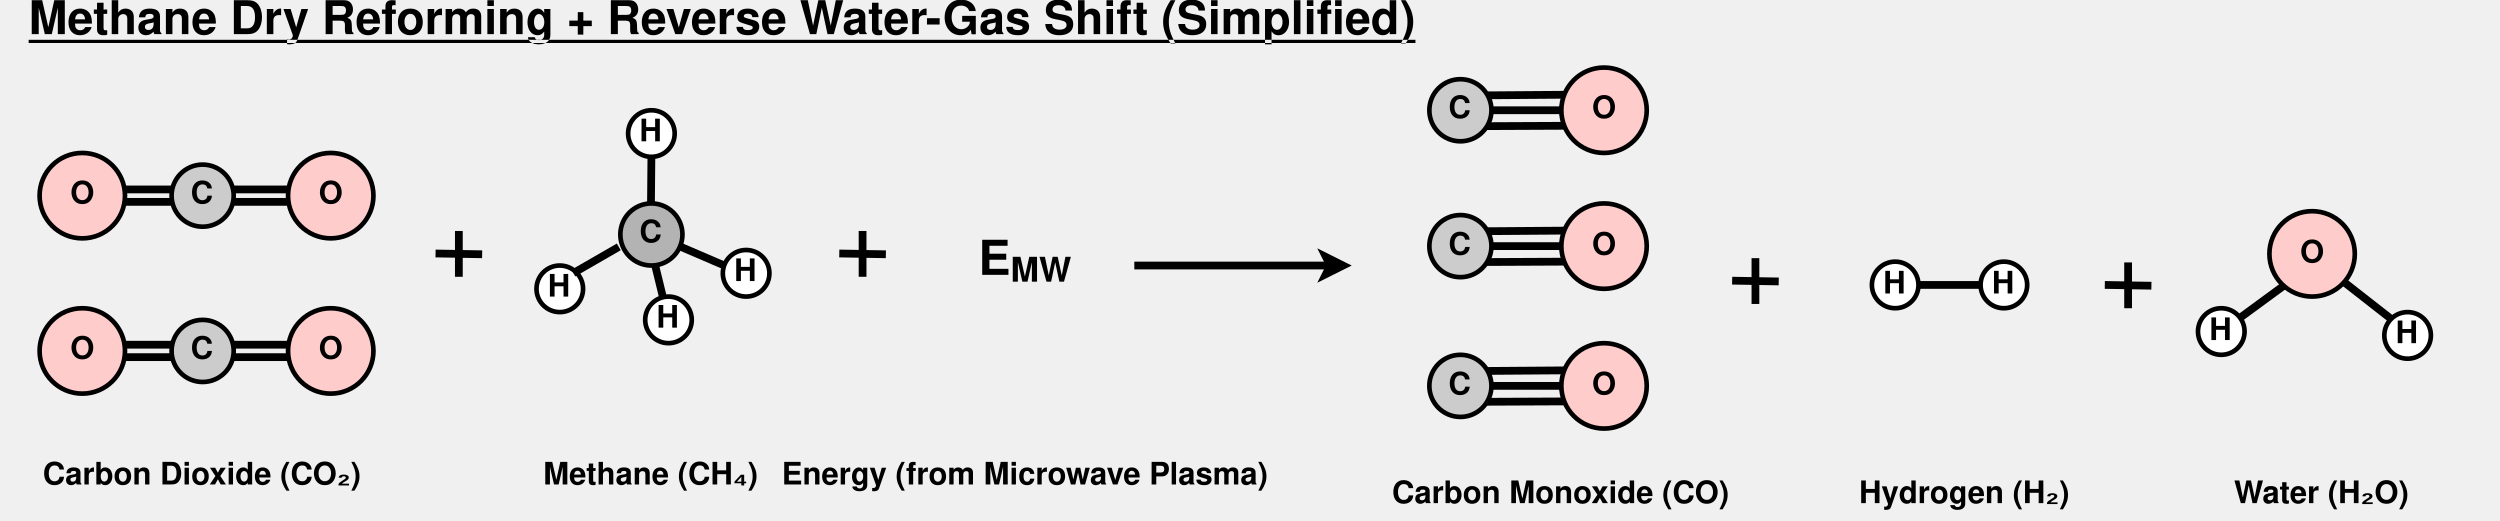
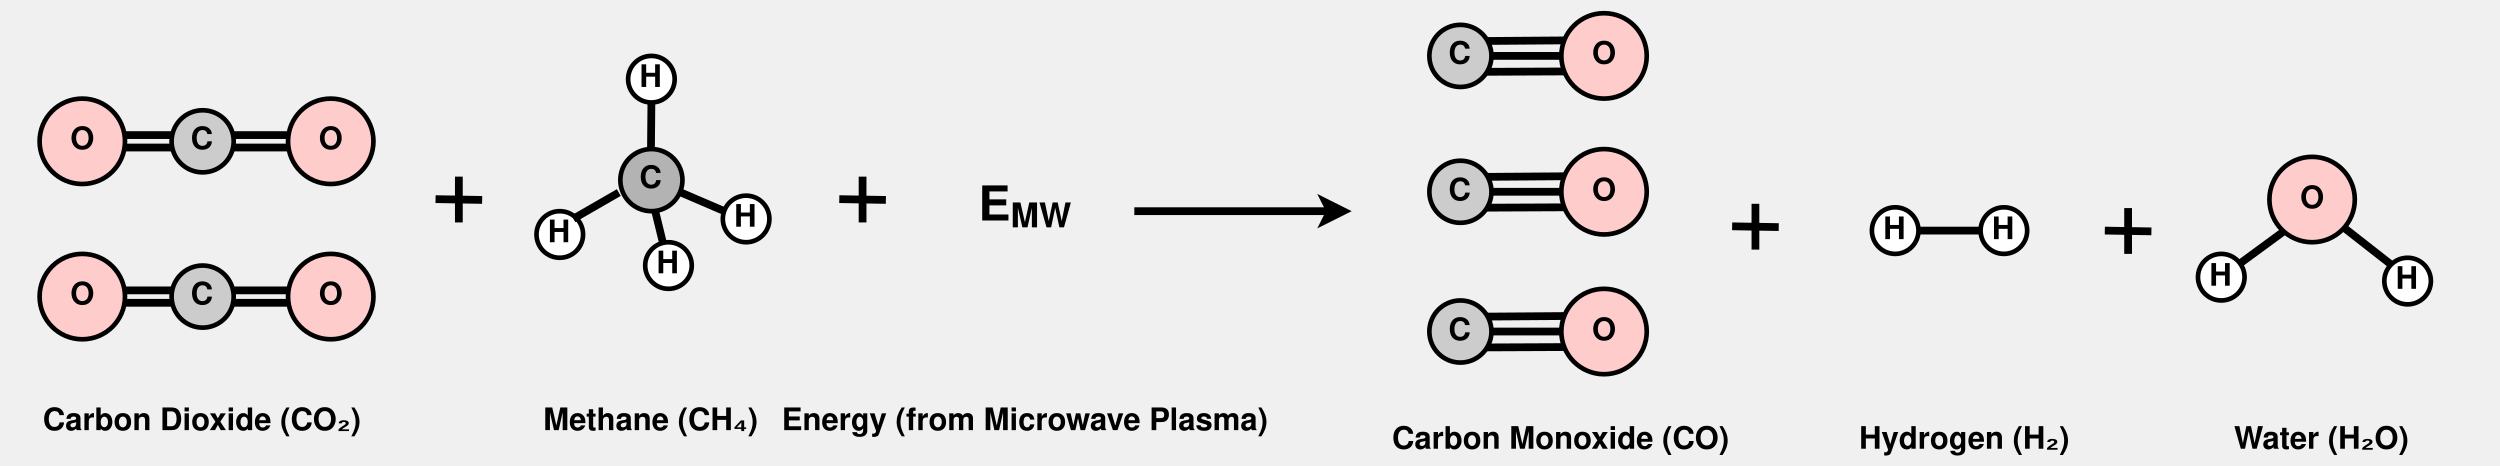
- <svg xmlns="http://www.w3.org/2000/svg" style="background: transparent; background-color: transparent; color-scheme: light dark;" version="1.1" width="1610px" height="335px" viewBox="0 0 1610 335">
+ <svg xmlns="http://www.w3.org/2000/svg" style="background: transparent; background-color: transparent; color-scheme: light dark;" version="1.1" width="1610px" height="300px" viewBox="0 0 1610 300">
  <defs />
  <g>
    <g data-cell-id="0">
-       <g data-cell-id="1">
+       <g data-cell-id="1" transform="translate(0,-35)">
        <g data-cell-id="JdcGAwv88kcR1m0-AuM4-11">
          <g transform="translate(0.5,0.5)">
            <path d="M 150 121.5 L 185 121.5 M 185 129.5 L 150 129.5 M 185 129.5" fill="none" stroke="#000000" stroke-width="5" stroke-miterlimit="10" pointer-events="all" />
          </g>
        </g>
        <g data-cell-id="JdcGAwv88kcR1m0-AuM4-1">
          <g transform="translate(0.5,0.5)">
            <ellipse cx="130" cy="125.5" rx="20" ry="20" fill="#cccccc" stroke="#000000" stroke-width="3" pointer-events="all" />
          </g>
          <g>
            <text x="130" y="131" fill="#000000" font-family="Helvetica" font-size="20px" font-weight="bold" text-anchor="middle">C</text>
-           </g>
-         </g>
-         <g data-cell-id="JdcGAwv88kcR1m0-AuM4-3">
-           <g transform="translate(0.5,0.5)">
-             <rect x="0" y="3" width="930" height="30" fill="none" stroke="none" pointer-events="all" />
-           </g>
-           <g>
-             <text x="465" y="22" fill="#000000" font-family="Helvetica" font-size="30px" font-weight="bold" text-anchor="middle" text-decoration="underline">Methane Dry Reforming + Reverse Water-Gas Shift (Simplified)</text>
          </g>
        </g>
        <g data-cell-id="JdcGAwv88kcR1m0-AuM4-10">
          <g transform="translate(0.5,0.5)">
            <path d="M 80 121.5 L 110 121.5 M 110 129.5 L 80 129.5 M 110 129.5" fill="none" stroke="#000000" stroke-width="5" stroke-miterlimit="10" pointer-events="all" />
          </g>
        </g>
        <g data-cell-id="JdcGAwv88kcR1m0-AuM4-5">
          <g transform="translate(0.5,0.5)">
            <ellipse cx="52.5" cy="125.5" rx="27.5" ry="27.5" fill="#ffcccc" stroke="#000000" stroke-width="3" pointer-events="all" />
          </g>
          <g>
            <text x="53" y="131" fill="#000000" font-family="Helvetica" font-size="20px" font-weight="bold" text-anchor="middle">O</text>
          </g>
        </g>
        <g data-cell-id="JdcGAwv88kcR1m0-AuM4-12">
          <g transform="translate(0.5,0.5)">
            <rect x="15" y="293" width="230" height="30" fill="none" stroke="none" pointer-events="all" />
          </g>
          <g>
            <text x="130" y="312" fill="#000000" font-family="Helvetica" font-size="20px" font-weight="bold" text-anchor="middle">Carbon Dioxide (CO₂)</text>
          </g>
        </g>
        <g data-cell-id="JdcGAwv88kcR1m0-AuM4-16">
          <g transform="translate(0.5,0.5)">
            <ellipse cx="360" cy="185.5" rx="15" ry="15" fill="#ffffff" stroke="#000000" stroke-width="3" pointer-events="all" />
          </g>
          <g>
            <text x="360" y="191" fill="#000000" font-family="Helvetica" font-size="20px" font-weight="bold" text-anchor="middle">H</text>
          </g>
        </g>
        <g data-cell-id="JdcGAwv88kcR1m0-AuM4-18">
          <g transform="translate(0.5,0.5)">
            <path d="M 368.73 175.37 L 398 158.5" fill="none" stroke="#000000" stroke-width="5" stroke-miterlimit="10" pointer-events="stroke" />
          </g>
        </g>
        <g data-cell-id="JdcGAwv88kcR1m0-AuM4-21">
          <g transform="translate(0.5,0.5)">
            <path d="M 426.44 190.93 L 419 160.5" fill="none" stroke="#000000" stroke-width="5" stroke-miterlimit="10" pointer-events="stroke" />
          </g>
        </g>
        <g data-cell-id="JdcGAwv88kcR1m0-AuM4-14">
          <g transform="translate(0.5,0.5)">
            <ellipse cx="419" cy="150.5" rx="20" ry="20" fill="#b3b3b3" stroke="#000000" stroke-width="3" pointer-events="all" />
          </g>
          <g>
            <text x="419" y="156" fill="#000000" font-family="Helvetica" font-size="20px" font-weight="bold" text-anchor="middle">C</text>
          </g>
        </g>
        <g data-cell-id="JdcGAwv88kcR1m0-AuM4-17">
          <g transform="translate(0.5,0.5)">
            <ellipse cx="430" cy="205.5" rx="15" ry="15" fill="#ffffff" stroke="#000000" stroke-width="3" pointer-events="all" />
          </g>
          <g>
            <text x="430" y="211" fill="#000000" font-family="Helvetica" font-size="20px" font-weight="bold" text-anchor="middle">H</text>
          </g>
        </g>
        <g data-cell-id="JdcGAwv88kcR1m0-AuM4-22">
          <g transform="translate(0.5,0.5)">
            <path d="M 469.88 172.17 L 437.44 158.24" fill="none" stroke="#000000" stroke-width="5" stroke-miterlimit="10" pointer-events="stroke" />
          </g>
        </g>
        <g data-cell-id="JdcGAwv88kcR1m0-AuM4-23">
          <g transform="translate(0.5,0.5)">
            <path d="M 418.73 130.5 L 419 100.5" fill="none" stroke="#000000" stroke-width="5" stroke-miterlimit="10" pointer-events="stroke" />
          </g>
        </g>
        <g data-cell-id="JdcGAwv88kcR1m0-AuM4-27">
          <g transform="translate(0.5,0.5)">
            <ellipse cx="480" cy="175.5" rx="15" ry="15" fill="#ffffff" stroke="#000000" stroke-width="3" pointer-events="all" />
          </g>
          <g>
            <text x="480" y="181" fill="#000000" font-family="Helvetica" font-size="20px" font-weight="bold" text-anchor="middle">H</text>
          </g>
        </g>
        <g data-cell-id="JdcGAwv88kcR1m0-AuM4-28">
          <g transform="translate(0.5,0.5)">
            <ellipse cx="419" cy="85.5" rx="15" ry="15" fill="#ffffff" stroke="#000000" stroke-width="3" pointer-events="all" />
          </g>
          <g>
            <text x="419" y="91" fill="#000000" font-family="Helvetica" font-size="20px" font-weight="bold" text-anchor="middle">H</text>
          </g>
        </g>
        <g data-cell-id="JdcGAwv88kcR1m0-AuM4-29">
          <g transform="translate(0.5,0.5)">
            <ellipse cx="212.5" cy="125.5" rx="27.5" ry="27.5" fill="#ffcccc" stroke="#000000" stroke-width="3" pointer-events="all" />
          </g>
          <g>
            <text x="213" y="131" fill="#000000" font-family="Helvetica" font-size="20px" font-weight="bold" text-anchor="middle">O</text>
          </g>
        </g>
        <g data-cell-id="JdcGAwv88kcR1m0-AuM4-30">
          <g transform="translate(0.5,0.5)">
            <rect x="319" y="293" width="200" height="30" fill="none" stroke="none" pointer-events="all" />
          </g>
          <g>
            <text x="419" y="312" fill="#000000" font-family="Helvetica" font-size="20px" font-weight="bold" text-anchor="middle">Methane (CH₄)</text>
          </g>
        </g>
        <g data-cell-id="JdcGAwv88kcR1m0-AuM4-32">
          <g transform="translate(0.5,0.5)">
            <path d="M 730 170.5 L 856.16 170.5" fill="none" stroke="#000000" stroke-width="5" stroke-miterlimit="10" pointer-events="stroke" />
            <path d="M 864.41 170.5 L 853.41 176 L 856.16 170.5 L 853.41 165 Z" fill="#000000" stroke="#000000" stroke-width="5" stroke-miterlimit="10" pointer-events="all" />
          </g>
        </g>
        <g data-cell-id="JdcGAwv88kcR1m0-AuM4-33">
          <g transform="translate(0.5,0.5)">
            <rect x="560" y="293" width="200" height="30" fill="none" stroke="none" pointer-events="all" />
          </g>
          <g>
            <text x="660" y="312" fill="#000000" font-family="Helvetica" font-size="20px" font-weight="bold" text-anchor="middle">Energy (from Microwave Plasma)</text>
          </g>
        </g>
        <g data-cell-id="JdcGAwv88kcR1m0-AuM4-37">
          <g transform="translate(0.5,0.5)">
            <path d="M 955.68 238.4 L 1010 238" fill="none" stroke="#000000" stroke-width="5" stroke-miterlimit="10" pointer-events="stroke" />
          </g>
        </g>
        <g data-cell-id="JdcGAwv88kcR1m0-AuM4-38">
          <g transform="translate(0.5,0.5)">
            <path d="M 960 248 L 1005 248" fill="none" stroke="#000000" stroke-width="5" stroke-miterlimit="10" pointer-events="stroke" />
          </g>
        </g>
        <g data-cell-id="JdcGAwv88kcR1m0-AuM4-39">
          <g transform="translate(0.5,0.5)">
            <path d="M 956.84 258.24 L 1009 258" fill="none" stroke="#000000" stroke-width="5" stroke-miterlimit="10" pointer-events="stroke" />
          </g>
        </g>
        <g data-cell-id="JdcGAwv88kcR1m0-AuM4-36">
          <g transform="translate(0.5,0.5)">
            <ellipse cx="1032.5" cy="248" rx="27.5" ry="27.5" fill="#ffcccc" stroke="#000000" stroke-width="3" pointer-events="all" />
          </g>
          <g>
            <text x="1033" y="254" fill="#000000" font-family="Helvetica" font-size="20px" font-weight="bold" text-anchor="middle">O</text>
          </g>
        </g>
        <g data-cell-id="JdcGAwv88kcR1m0-AuM4-35">
          <g transform="translate(0.5,0.5)">
            <ellipse cx="940" cy="248" rx="20" ry="20" fill="#cccccc" stroke="#000000" stroke-width="3" pointer-events="all" />
          </g>
          <g>
            <text x="940" y="254" fill="#000000" font-family="Helvetica" font-size="20px" font-weight="bold" text-anchor="middle">C</text>
          </g>
        </g>
        <g data-cell-id="JdcGAwv88kcR1m0-AuM4-40">
          <g transform="translate(0.5,0.5)">
            <rect x="890" y="305" width="230" height="30" fill="none" stroke="none" pointer-events="all" />
          </g>
          <g>
            <text x="1005" y="324" fill="#000000" font-family="Helvetica" font-size="20px" font-weight="bold" text-anchor="middle">Carbon Monoxide (CO)</text>
          </g>
        </g>
        <g data-cell-id="JdcGAwv88kcR1m0-AuM4-46">
          <g transform="translate(0.5,0.5)">
            <ellipse cx="1220" cy="183" rx="15" ry="15" fill="#ffffff" stroke="#000000" stroke-width="3" pointer-events="all" />
          </g>
          <g>
            <text x="1220" y="189" fill="#000000" font-family="Helvetica" font-size="20px" font-weight="bold" text-anchor="middle">H</text>
          </g>
        </g>
        <g data-cell-id="JdcGAwv88kcR1m0-AuM4-47">
          <g transform="translate(0.5,0.5)">
            <path d="M 1275 183 L 1235 183" fill="none" stroke="#000000" stroke-width="5" stroke-miterlimit="10" pointer-events="stroke" />
          </g>
        </g>
        <g data-cell-id="JdcGAwv88kcR1m0-AuM4-49">
          <g transform="translate(0.5,0.5)">
            <ellipse cx="1290" cy="183" rx="15" ry="15" fill="#ffffff" stroke="#000000" stroke-width="3" pointer-events="all" />
          </g>
          <g>
            <text x="1290" y="189" fill="#000000" font-family="Helvetica" font-size="20px" font-weight="bold" text-anchor="middle">H</text>
          </g>
        </g>
        <g data-cell-id="JdcGAwv88kcR1m0-AuM4-50">
          <g transform="translate(0.5,0.5)">
            <rect x="1150" y="305" width="230" height="30" fill="none" stroke="none" pointer-events="all" />
          </g>
          <g>
            <text x="1265" y="324" fill="#000000" font-family="Helvetica" font-size="20px" font-weight="bold" text-anchor="middle">Hydrogen (H₂)</text>
          </g>
        </g>
        <g data-cell-id="JdcGAwv88kcR1m0-AuM4-51">
          <g transform="translate(0.5,0.5)">
            <rect x="1380" y="305" width="230" height="30" fill="none" stroke="none" pointer-events="all" />
          </g>
          <g>
            <text x="1495" y="324" fill="#000000" font-family="Helvetica" font-size="20px" font-weight="bold" text-anchor="middle">Water (H₂O)</text>
          </g>
        </g>
        <g data-cell-id="JdcGAwv88kcR1m0-AuM4-52">
          <g transform="translate(0.5,0.5)">
            <ellipse cx="1430" cy="213" rx="15" ry="15" fill="#ffffff" stroke="#000000" stroke-width="3" pointer-events="all" />
          </g>
          <g>
            <text x="1430" y="219" fill="#000000" font-family="Helvetica" font-size="20px" font-weight="bold" text-anchor="middle">H</text>
          </g>
        </g>
        <g data-cell-id="JdcGAwv88kcR1m0-AuM4-54">
          <g transform="translate(0.5,0.5)">
            <ellipse cx="1550" cy="215.5" rx="15" ry="15" fill="#ffffff" stroke="#000000" stroke-width="3" pointer-events="all" />
          </g>
          <g>
            <text x="1550" y="221" fill="#000000" font-family="Helvetica" font-size="20px" font-weight="bold" text-anchor="middle">H</text>
          </g>
        </g>
        <g data-cell-id="JdcGAwv88kcR1m0-AuM4-56">
          <g transform="translate(0.5,0.5)">
            <path d="M 1475 180 L 1442.1 204.13" fill="none" stroke="#000000" stroke-width="5" stroke-miterlimit="10" pointer-events="stroke" />
          </g>
        </g>
        <g data-cell-id="JdcGAwv88kcR1m0-AuM4-57">
          <g transform="translate(0.5,0.5)">
            <path d="M 1505 178 L 1539.39 204.89" fill="none" stroke="#000000" stroke-width="5" stroke-miterlimit="10" pointer-events="stroke" />
          </g>
        </g>
        <g data-cell-id="JdcGAwv88kcR1m0-AuM4-55">
          <g transform="translate(0.5,0.5)">
            <ellipse cx="1488.5" cy="163" rx="27.5" ry="27.5" fill="#ffcccc" stroke="#000000" stroke-width="3" pointer-events="all" />
          </g>
          <g>
            <text x="1489" y="169" fill="#000000" font-family="Helvetica" font-size="20px" font-weight="bold" text-anchor="middle">O</text>
          </g>
        </g>
        <g data-cell-id="JdcGAwv88kcR1m0-AuM4-59">
          <g transform="translate(0.5,0.5)">
            <path d="M 1130 195.25 L 1130 165.75" fill="none" stroke="#000000" stroke-width="5" stroke-miterlimit="10" pointer-events="stroke" />
          </g>
        </g>
        <g data-cell-id="JdcGAwv88kcR1m0-AuM4-60">
          <g transform="translate(0.5,0.5)">
            <path d="M 1115 180.25 L 1145 180.75" fill="none" stroke="#000000" stroke-width="5" stroke-miterlimit="10" pointer-events="stroke" />
          </g>
        </g>
        <g data-cell-id="JdcGAwv88kcR1m0-AuM4-61">
          <g transform="translate(0.5,0.5)">
            <path d="M 1370 198 L 1370 168.5" fill="none" stroke="#000000" stroke-width="5" stroke-miterlimit="10" pointer-events="stroke" />
          </g>
        </g>
        <g data-cell-id="JdcGAwv88kcR1m0-AuM4-62">
          <g transform="translate(0.5,0.5)">
            <path d="M 1355 183 L 1385 183.5" fill="none" stroke="#000000" stroke-width="5" stroke-miterlimit="10" pointer-events="stroke" />
          </g>
        </g>
        <g data-cell-id="JdcGAwv88kcR1m0-AuM4-63">
          <g transform="translate(0.5,0.5)">
            <path d="M 295 177.75 L 295 148.25" fill="none" stroke="#000000" stroke-width="5" stroke-miterlimit="10" pointer-events="stroke" />
          </g>
        </g>
        <g data-cell-id="JdcGAwv88kcR1m0-AuM4-64">
          <g transform="translate(0.5,0.5)">
            <path d="M 280 162.75 L 310 163.25" fill="none" stroke="#000000" stroke-width="5" stroke-miterlimit="10" pointer-events="stroke" />
          </g>
        </g>
        <g data-cell-id="JdcGAwv88kcR1m0-AuM4-65">
          <g transform="translate(0.5,0.5)">
            <path d="M 555 177.75 L 555 148.25" fill="none" stroke="#000000" stroke-width="5" stroke-miterlimit="10" pointer-events="stroke" />
          </g>
        </g>
        <g data-cell-id="JdcGAwv88kcR1m0-AuM4-66">
          <g transform="translate(0.5,0.5)">
            <path d="M 540 162.75 L 570 163.25" fill="none" stroke="#000000" stroke-width="5" stroke-miterlimit="10" pointer-events="stroke" />
          </g>
        </g>
        <g data-cell-id="JdcGAwv88kcR1m0-AuM4-71">
          <g transform="translate(0.5,0.5)">
            <path d="M 150 221.5 L 185 221.5 M 185 229.5 L 150 229.5 M 185 229.5" fill="none" stroke="#000000" stroke-width="5" stroke-miterlimit="10" pointer-events="all" />
          </g>
        </g>
        <g data-cell-id="JdcGAwv88kcR1m0-AuM4-72">
          <g transform="translate(0.5,0.5)">
            <ellipse cx="130" cy="225.5" rx="20" ry="20" fill="#cccccc" stroke="#000000" stroke-width="3" pointer-events="all" />
          </g>
          <g>
            <text x="130" y="231" fill="#000000" font-family="Helvetica" font-size="20px" font-weight="bold" text-anchor="middle">C</text>
          </g>
        </g>
        <g data-cell-id="JdcGAwv88kcR1m0-AuM4-73">
          <g transform="translate(0.5,0.5)">
            <path d="M 80 221.5 L 110 221.5 M 110 229.5 L 80 229.5 M 110 229.5" fill="none" stroke="#000000" stroke-width="5" stroke-miterlimit="10" pointer-events="all" />
          </g>
        </g>
        <g data-cell-id="JdcGAwv88kcR1m0-AuM4-74">
          <g transform="translate(0.5,0.5)">
            <ellipse cx="52.5" cy="225.5" rx="27.5" ry="27.5" fill="#ffcccc" stroke="#000000" stroke-width="3" pointer-events="all" />
          </g>
          <g>
            <text x="53" y="231" fill="#000000" font-family="Helvetica" font-size="20px" font-weight="bold" text-anchor="middle">O</text>
          </g>
        </g>
        <g data-cell-id="JdcGAwv88kcR1m0-AuM4-75">
          <g transform="translate(0.5,0.5)">
            <ellipse cx="212.5" cy="225.5" rx="27.5" ry="27.5" fill="#ffcccc" stroke="#000000" stroke-width="3" pointer-events="all" />
          </g>
          <g>
            <text x="213" y="231" fill="#000000" font-family="Helvetica" font-size="20px" font-weight="bold" text-anchor="middle">O</text>
          </g>
        </g>
        <g data-cell-id="JdcGAwv88kcR1m0-AuM4-76">
          <g transform="translate(0.5,0.5)">
            <path d="M 955.68 148.4 L 1010 148" fill="none" stroke="#000000" stroke-width="5" stroke-miterlimit="10" pointer-events="stroke" />
          </g>
        </g>
        <g data-cell-id="JdcGAwv88kcR1m0-AuM4-77">
          <g transform="translate(0.5,0.5)">
            <path d="M 960 158 L 1005 158" fill="none" stroke="#000000" stroke-width="5" stroke-miterlimit="10" pointer-events="stroke" />
          </g>
        </g>
        <g data-cell-id="JdcGAwv88kcR1m0-AuM4-78">
          <g transform="translate(0.5,0.5)">
            <path d="M 956.84 168.24 L 1009 168" fill="none" stroke="#000000" stroke-width="5" stroke-miterlimit="10" pointer-events="stroke" />
          </g>
        </g>
        <g data-cell-id="JdcGAwv88kcR1m0-AuM4-79">
          <g transform="translate(0.5,0.5)">
            <ellipse cx="1032.5" cy="158" rx="27.5" ry="27.5" fill="#ffcccc" stroke="#000000" stroke-width="3" pointer-events="all" />
          </g>
          <g>
            <text x="1033" y="164" fill="#000000" font-family="Helvetica" font-size="20px" font-weight="bold" text-anchor="middle">O</text>
          </g>
        </g>
        <g data-cell-id="JdcGAwv88kcR1m0-AuM4-80">
          <g transform="translate(0.5,0.5)">
            <ellipse cx="940" cy="158" rx="20" ry="20" fill="#cccccc" stroke="#000000" stroke-width="3" pointer-events="all" />
          </g>
          <g>
            <text x="940" y="164" fill="#000000" font-family="Helvetica" font-size="20px" font-weight="bold" text-anchor="middle">C</text>
          </g>
        </g>
        <g data-cell-id="JdcGAwv88kcR1m0-AuM4-86">
          <g transform="translate(0.5,0.5)">
            <path d="M 955.68 60.9 L 1010 60.5" fill="none" stroke="#000000" stroke-width="5" stroke-miterlimit="10" pointer-events="stroke" />
          </g>
        </g>
        <g data-cell-id="JdcGAwv88kcR1m0-AuM4-87">
          <g transform="translate(0.5,0.5)">
            <path d="M 960 70.5 L 1005 70.5" fill="none" stroke="#000000" stroke-width="5" stroke-miterlimit="10" pointer-events="stroke" />
          </g>
        </g>
        <g data-cell-id="JdcGAwv88kcR1m0-AuM4-88">
          <g transform="translate(0.5,0.5)">
            <path d="M 956.84 80.74 L 1009 80.5" fill="none" stroke="#000000" stroke-width="5" stroke-miterlimit="10" pointer-events="stroke" />
          </g>
        </g>
        <g data-cell-id="JdcGAwv88kcR1m0-AuM4-89">
          <g transform="translate(0.5,0.5)">
            <ellipse cx="1032.5" cy="70.5" rx="27.5" ry="27.5" fill="#ffcccc" stroke="#000000" stroke-width="3" pointer-events="all" />
          </g>
          <g>
            <text x="1033" y="76" fill="#000000" font-family="Helvetica" font-size="20px" font-weight="bold" text-anchor="middle">O</text>
          </g>
        </g>
        <g data-cell-id="JdcGAwv88kcR1m0-AuM4-90">
          <g transform="translate(0.5,0.5)">
            <ellipse cx="940" cy="70.5" rx="20" ry="20" fill="#cccccc" stroke="#000000" stroke-width="3" pointer-events="all" />
          </g>
          <g>
            <text x="940" y="76" fill="#000000" font-family="Helvetica" font-size="20px" font-weight="bold" text-anchor="middle">C</text>
          </g>
        </g>
        <g data-cell-id="JdcGAwv88kcR1m0-AuM4-92">
          <g transform="translate(0.5,0.5)">
            <rect x="600" y="155.5" width="120" height="30" fill="none" stroke="none" pointer-events="all" />
          </g>
          <g>
            <text x="660" y="177" fill="#000000" font-family="Helvetica" font-size="31px" font-weight="bold" text-anchor="middle">E<tspan baseline-shift="sub" font-size="22px">MW</tspan>
            </text>
          </g>
        </g>
      </g>
    </g>
  </g>
</svg>
